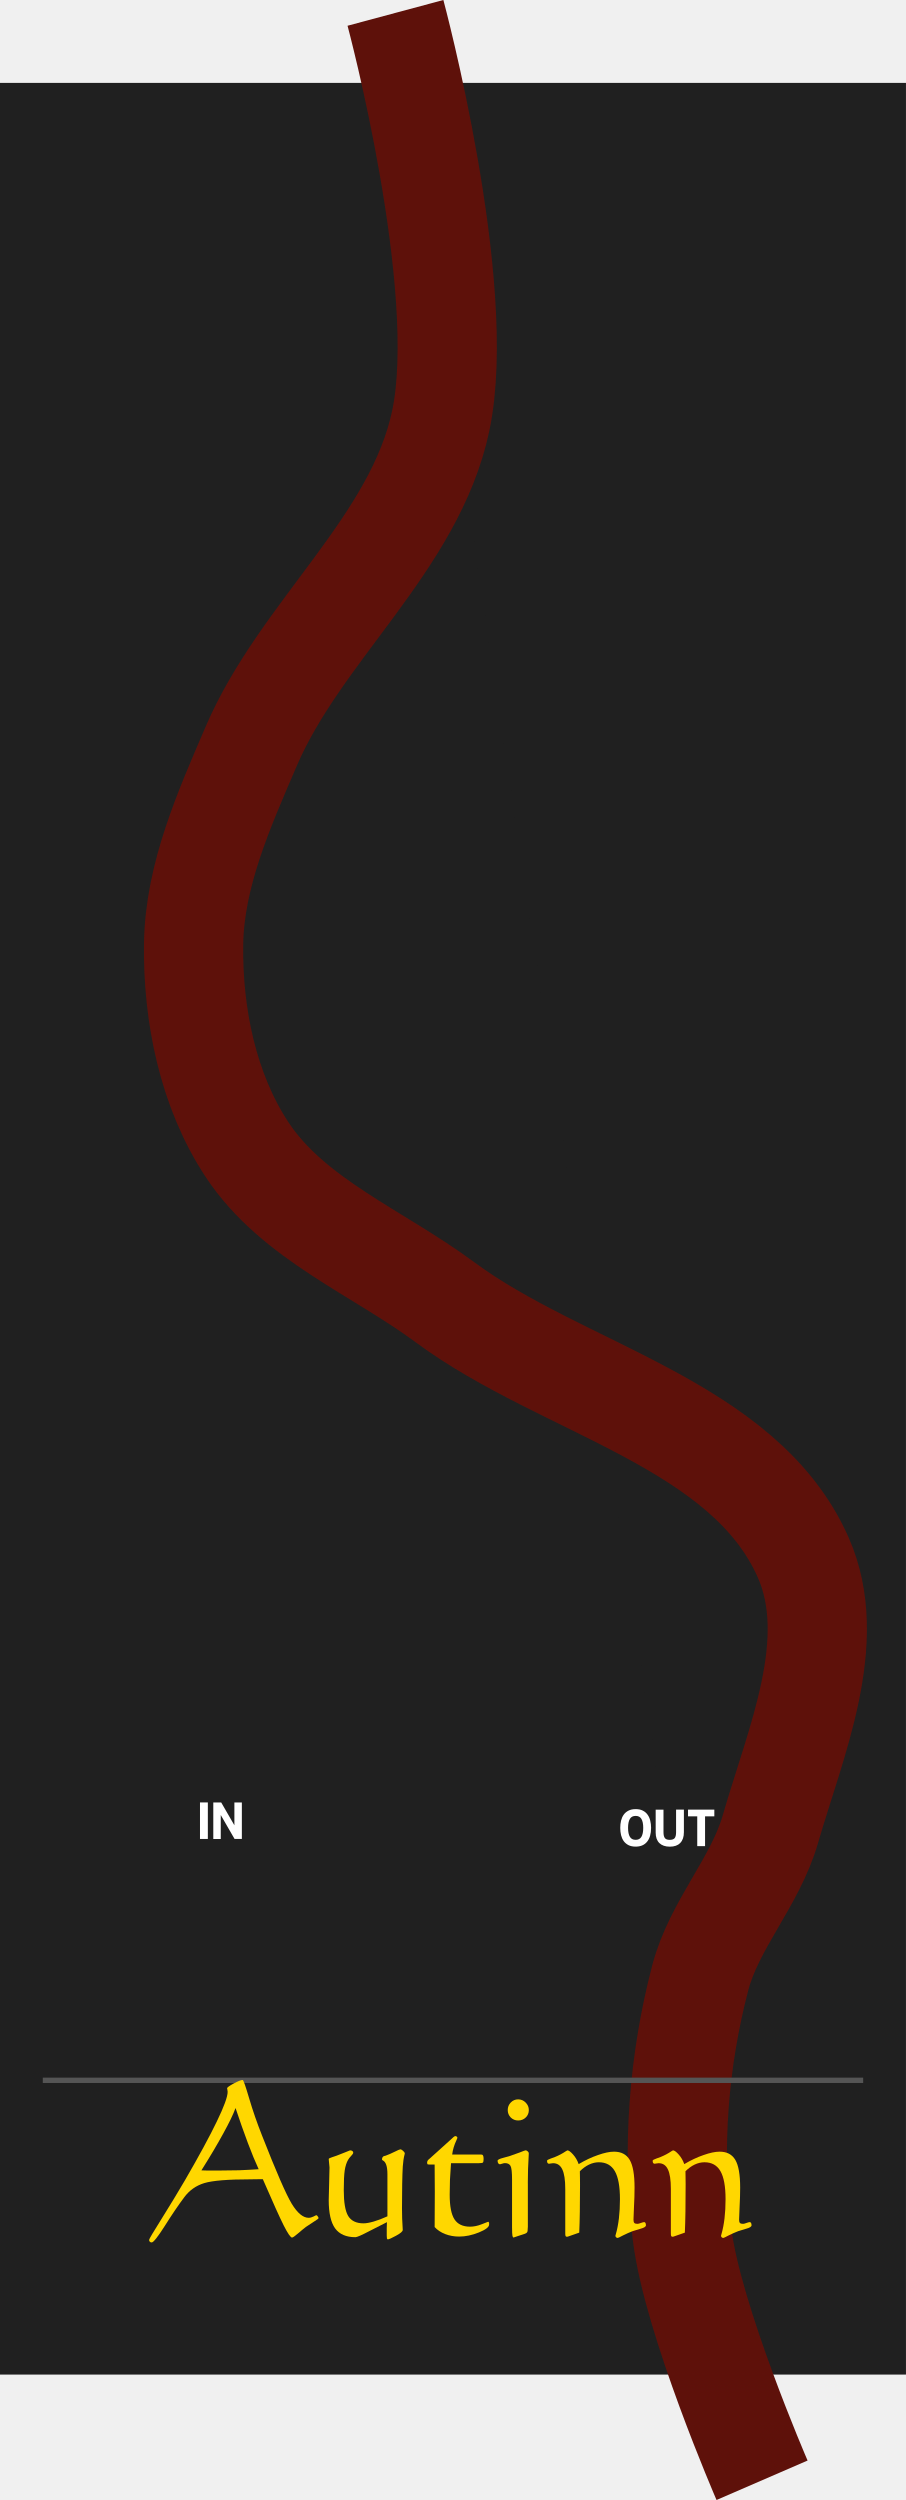
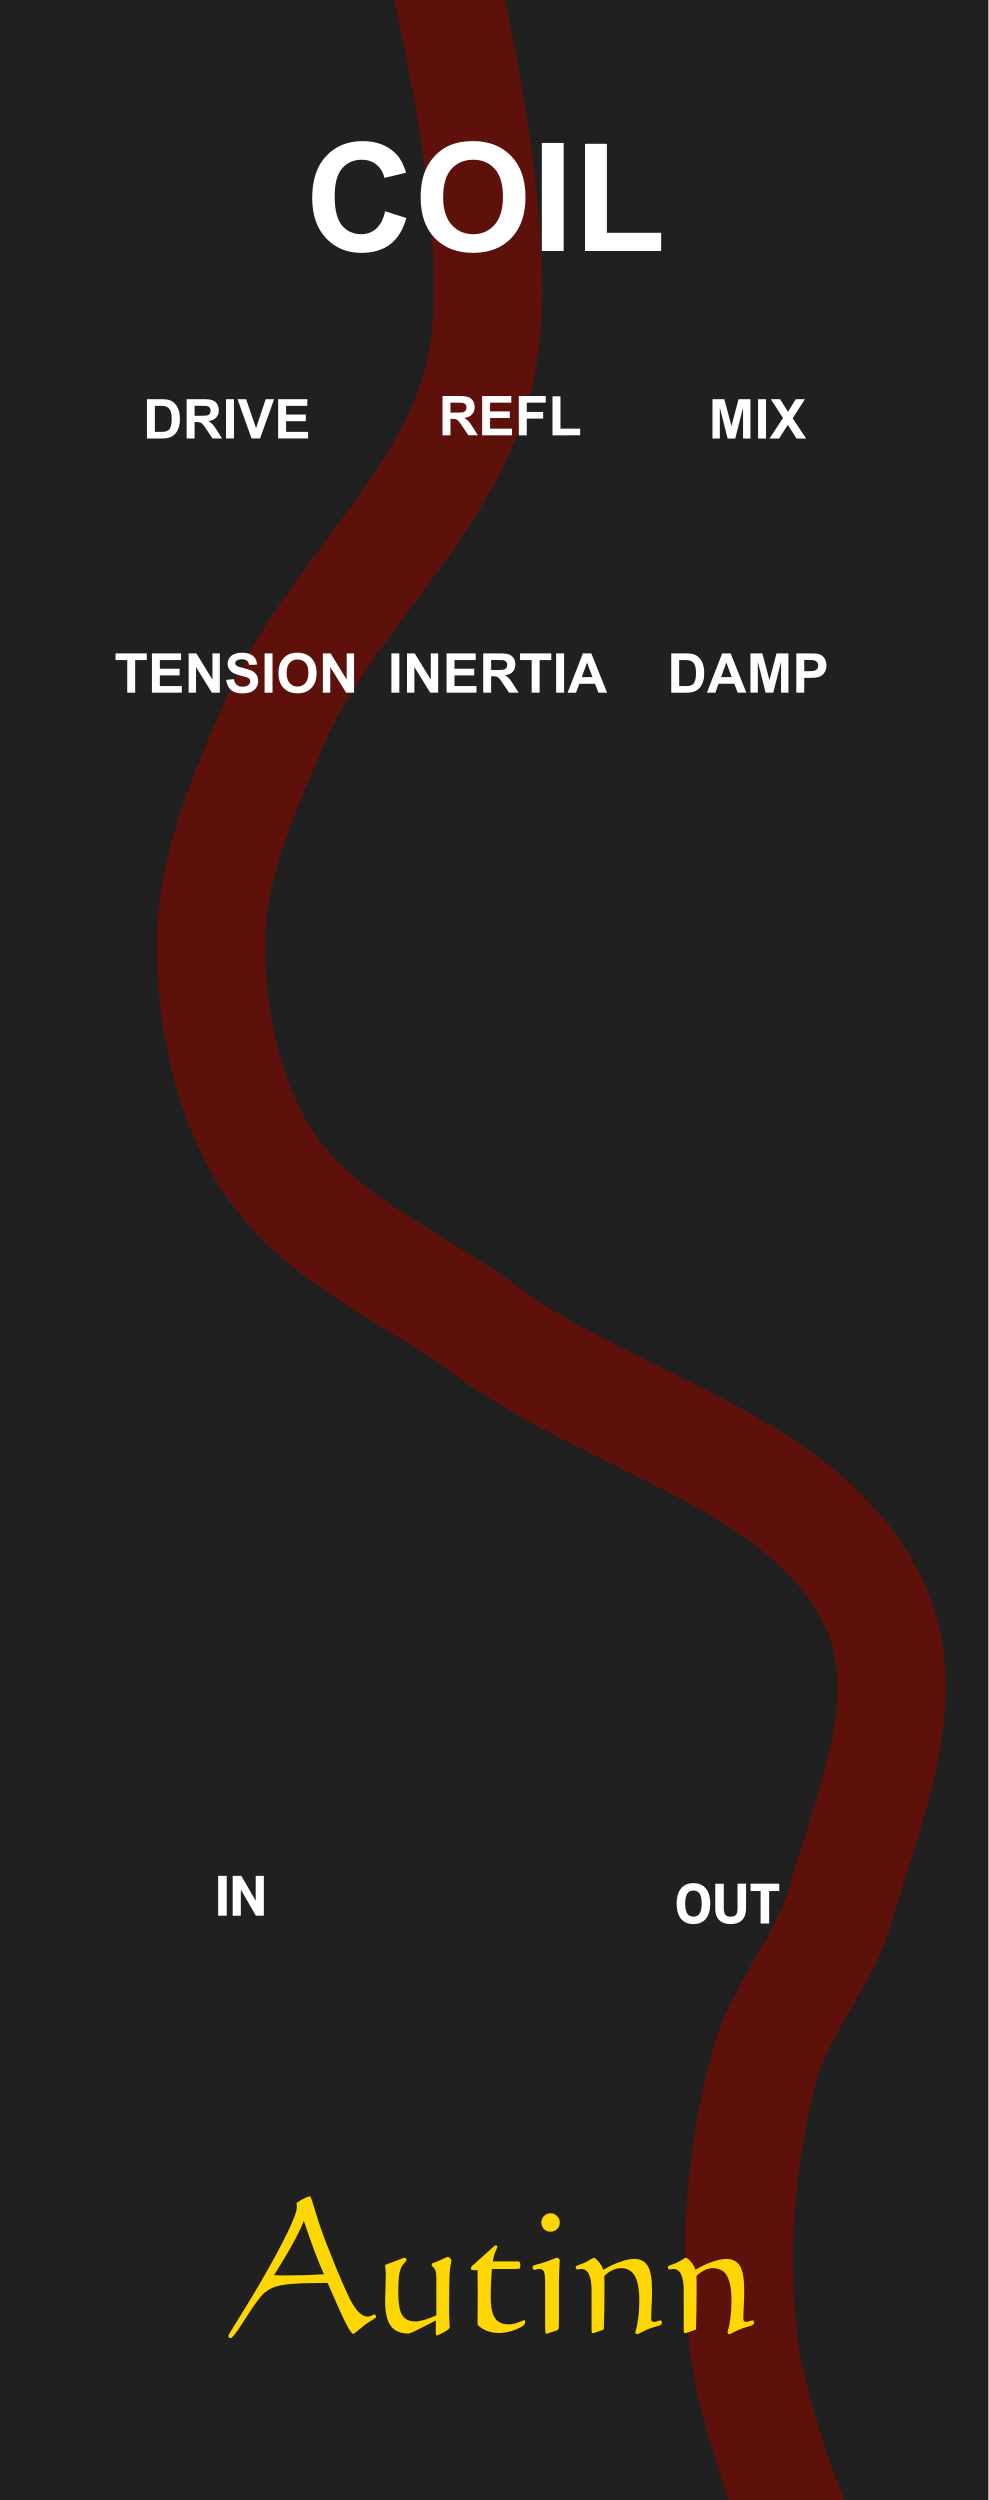
- <svg xmlns="http://www.w3.org/2000/svg" width="50.8mm" height="140.181mm" viewBox="0 0 50.8 140.181" version="1.1" id="svg23">
+ <svg xmlns="http://www.w3.org/2000/svg" width="50.8mm" height="128.5mm" viewBox="0 0 50.8 128.5" version="1.1" id="svg23">
  <defs id="defs23">
    </defs>
-   <rect style="fill:#202020;stroke:none" width="50.8" height="128.5" x="0" y="4.648" id="rect1" />
-   <path style="fill:#202020;stroke:#5e110a;stroke-width:5.564;stroke-dasharray:none;stroke-opacity:1" d="m 42.73,139.075 c 0,0 -3.897,-8.993 -4.484,-13.791 -0.584,-4.772 -0.198,-9.737 1.02,-14.388 0.776,-2.965 3.077,-5.37 3.927,-8.315 1.419,-4.918 3.914,-10.561 1.848,-15.244 C 41.72,79.812 31.553,77.915 24.945,73.016 21.197,70.238 16.432,68.363 13.858,64.47 11.665,61.153 10.797,56.899 10.856,52.922 c 0.057,-3.849 1.715,-7.549 3.234,-11.087 2.777,-6.467 9.169,-11.361 10.625,-18.247 1.586,-7.503 -2.541,-22.866 -2.541,-22.866" id="path23" />
-   <line x1="2.4" y1="116.648" x2="48.4" y2="116.648" style="stroke:#555555;stroke-width:0.3" id="line6" />
-   <g transform="matrix(1.568658,0,0,1.568658,6.573265,-332.3651)" id="text3739" style="font-style:normal;font-weight:normal;font-size:7.056px;line-height:1.25;font-family:sans-serif;letter-spacing:0px;word-spacing:0px;fill:#ffd700;fill-opacity:1;stroke:none;stroke-width:0.265" aria-label="Autinn">
+   <rect style="fill:#202020;stroke:none" width="50.8" height="128.5" x="0" y="0" id="rect1" />
+   <path style="fill:#202020;stroke:#5e110a;stroke-width:5.564;stroke-dasharray:none;stroke-opacity:1" d="m 42.73,134.427 c 0,0 -3.897,-8.993 -4.484,-13.791 -0.584,-4.772 -0.198,-9.737 1.02,-14.388 0.776,-2.965 3.077,-5.37 3.927,-8.315 C 44.611,93.015 47.106,87.372 45.04,82.689 41.72,75.163 31.553,73.267 24.945,68.368 21.197,65.589 16.432,63.714 13.858,59.822 11.665,56.504 10.797,52.251 10.856,48.273 c 0.057,-3.849 1.715,-7.549 3.234,-11.087 2.777,-6.467 9.169,-11.361 10.625,-18.247 1.586,-7.503 -2.541,-22.866 -2.541,-22.866" id="path23" />
+   <g transform="matrix(1.254926,0,0,1.254926,10.30863,-246.3034)" id="text3739" style="font-style:normal;font-weight:normal;font-size:7.056px;line-height:1.25;font-family:sans-serif;letter-spacing:0px;word-spacing:0px;fill:#ffd700;fill-opacity:1;stroke:none;stroke-width:0.265" aria-label="Autinn">
    <path id="path4612" style="font-style:normal;font-variant:normal;font-weight:normal;font-stretch:normal;font-family:'Calligraph421 BT';-inkscape-font-specification:'Calligraph421 BT';fill:#ffd700;fill-opacity:1;stroke-width:0.265" d="m 5.056,289.419 q -0.176,-0.379 -0.386,-0.937 -0.21,-0.558 -0.441,-1.251 -0.117,0.327 -0.438,0.909 -0.317,0.582 -0.782,1.319 0.107,0.007 0.224,0.007 0.121,0 0.362,0 0.393,0 0.754,-0.01 0.365,-0.014 0.706,-0.038 z m 0.148,0.355 q -0.1,0 -0.248,0.003 -0.145,0.003 -0.196,0.003 -1.206,0 -1.647,0.134 -0.441,0.134 -0.717,0.506 -0.314,0.42 -0.692,1.02 -0.379,0.596 -0.472,0.596 -0.041,0 -0.065,-0.024 -0.028,-0.024 -0.028,-0.069 0,-0.041 0.448,-0.754 0.448,-0.717 0.837,-1.381 0.754,-1.302 1.137,-2.098 0.386,-0.796 0.386,-1.058 0,-0.034 -0.01,-0.076 -0.01,-0.045 -0.01,-0.052 0,-0.041 0.234,-0.169 0.238,-0.127 0.324,-0.127 0.038,0 0.231,0.658 0.193,0.655 0.462,1.333 0.758,1.936 1.061,2.436 0.307,0.5 0.603,0.5 0.083,0 0.172,-0.045 0.09,-0.048 0.103,-0.048 0.021,0 0.048,0.038 0.031,0.038 0.031,0.069 0,0.021 -0.155,0.117 -0.155,0.097 -0.293,0.193 -0.127,0.097 -0.293,0.241 -0.162,0.141 -0.207,0.141 -0.076,0 -0.293,-0.424 -0.214,-0.424 -0.751,-1.664 z" />
    <path id="path4614" style="font-style:normal;font-variant:normal;font-weight:normal;font-stretch:normal;font-family:'Calligraph421 BT';-inkscape-font-specification:'Calligraph421 BT';fill:#ffd700;fill-opacity:1;stroke-width:0.265" d="m 9.641,291.311 q -0.245,0.121 -0.61,0.31 -0.431,0.227 -0.517,0.227 -0.496,0 -0.727,-0.317 -0.227,-0.317 -0.227,-1.009 0,-0.169 0.014,-0.558 0.014,-0.393 0.014,-0.613 0,-0.048 -0.014,-0.145 -0.014,-0.1 -0.014,-0.152 0,-0.028 0.121,-0.065 0.096,-0.031 0.162,-0.055 0.152,-0.055 0.307,-0.121 0.158,-0.069 0.172,-0.069 0.052,0 0.083,0.024 0.031,0.021 0.031,0.059 0,0.041 -0.076,0.117 -0.072,0.076 -0.107,0.138 -0.083,0.141 -0.121,0.376 -0.034,0.234 -0.034,0.71 0,0.658 0.158,0.923 0.162,0.262 0.548,0.262 0.141,0 0.365,-0.065 0.227,-0.066 0.489,-0.186 v -1.512 q 0,-0.403 -0.162,-0.486 -0.031,-0.014 -0.031,-0.028 0,-0.11 0.083,-0.131 0.024,-0.003 0.045,-0.01 0.152,-0.055 0.324,-0.141 0.172,-0.086 0.2,-0.086 0.045,0 0.103,0.055 0.059,0.055 0.059,0.093 0,0.003 -0.007,0.031 -0.048,0.179 -0.065,0.438 -0.014,0.238 -0.021,0.63 -0.007,0.389 -0.007,0.865 0,0.369 0.024,0.706 0.003,0.052 0.003,0.062 0,0.079 -0.238,0.207 -0.238,0.131 -0.296,0.131 -0.021,0 -0.031,-0.031 -0.007,-0.028 -0.007,-0.097 v -0.103 q 0,-0.076 0,-0.172 0.003,-0.097 0.007,-0.21 z" />
    <path id="path4616" style="font-style:normal;font-variant:normal;font-weight:normal;font-stretch:normal;font-family:'Calligraph421 BT';-inkscape-font-specification:'Calligraph421 BT';fill:#ffd700;fill-opacity:1;stroke-width:0.265" d="m 11.346,291.486 q 0.003,-0.307 0.003,-0.603 0.003,-0.296 0.003,-0.658 0,-0.217 -0.003,-0.462 0,-0.245 -0.003,-0.513 h -0.196 q -0.045,0 -0.059,-0.01 -0.01,-0.014 -0.014,-0.059 0.003,-0.072 0.062,-0.117 0.021,-0.017 0.028,-0.024 l 0.799,-0.72 q 0.055,-0.055 0.079,-0.069 0.024,-0.017 0.048,-0.017 0.024,0 0.045,0.021 0.021,0.017 0.021,0.045 0,0.01 -0.034,0.083 -0.121,0.255 -0.152,0.51 h 1.037 q 0.048,0 0.065,0.034 0.021,0.034 0.021,0.121 0,0.103 -0.024,0.131 -0.024,0.024 -0.158,0.024 h -0.982 q -0.024,0.303 -0.038,0.589 -0.01,0.282 -0.01,0.537 0,0.613 0.169,0.878 0.172,0.265 0.558,0.265 0.2,0 0.417,-0.086 0.217,-0.09 0.231,-0.09 0.014,0 0.024,0.017 0.01,0.014 0.01,0.031 v 0.052 q 0,0.134 -0.365,0.282 -0.365,0.148 -0.706,0.148 -0.269,0 -0.5,-0.09 -0.231,-0.09 -0.376,-0.251 z" />
    <path id="path4618" style="font-style:normal;font-variant:normal;font-weight:normal;font-stretch:normal;font-family:'Calligraph421 BT';-inkscape-font-specification:'Calligraph421 BT';fill:#ffd700;fill-opacity:1;stroke-width:0.265" d="m 14.678,289.922 v 1.557 q 0,0.048 -0.007,0.103 0,0.014 0,0.017 0,0.048 -0.024,0.079 -0.021,0.028 -0.076,0.048 -0.124,0.041 -0.262,0.086 -0.138,0.048 -0.141,0.048 -0.028,0 -0.041,-0.062 -0.014,-0.062 -0.014,-0.314 v -1.698 q 0,-0.389 -0.055,-0.486 -0.055,-0.1 -0.2,-0.1 -0.038,0 -0.1,0.021 -0.059,0.021 -0.076,0.021 -0.038,0 -0.062,-0.035 -0.024,-0.034 -0.024,-0.093 0.003,-0.052 0.203,-0.103 0.141,-0.034 0.234,-0.065 0.169,-0.055 0.355,-0.127 0.186,-0.076 0.21,-0.076 0.034,0 0.072,0.034 0.041,0.034 0.041,0.069 0,0.014 -0.003,0.083 -0.031,0.479 -0.031,0.992 z m -0.348,-3.001 q 0.158,0 0.269,0.114 0.114,0.114 0.114,0.269 0,0.158 -0.11,0.265 -0.11,0.107 -0.272,0.107 -0.155,0 -0.265,-0.107 -0.107,-0.11 -0.107,-0.265 0,-0.158 0.107,-0.269 0.11,-0.114 0.265,-0.114 z" />
    <path id="path4620" style="font-style:normal;font-variant:normal;font-weight:normal;font-stretch:normal;font-family:'Calligraph421 BT';-inkscape-font-specification:'Calligraph421 BT';fill:#ffd700;fill-opacity:1;stroke-width:0.265" d="m 16.015,291.707 v -1.581 q 0,-0.486 -0.107,-0.703 -0.103,-0.22 -0.331,-0.22 -0.031,0 -0.079,0.01 -0.045,0.01 -0.062,0.01 -0.034,0 -0.055,-0.028 -0.017,-0.028 -0.017,-0.079 0,-0.034 0.131,-0.079 0.096,-0.031 0.152,-0.055 0.21,-0.086 0.389,-0.207 0.048,-0.031 0.055,-0.031 0.072,0 0.203,0.148 0.131,0.145 0.2,0.344 0.348,-0.207 0.689,-0.324 0.341,-0.121 0.575,-0.121 0.389,0 0.562,0.296 0.172,0.293 0.172,0.989 0,0.32 -0.021,0.706 -0.017,0.386 -0.017,0.441 0,0.086 0.031,0.117 0.031,0.031 0.11,0.031 0.041,0 0.121,-0.031 0.083,-0.031 0.121,-0.031 0.028,0 0.045,0.031 0.017,0.031 0.017,0.083 0,0.072 -0.196,0.124 -0.165,0.045 -0.282,0.086 -0.169,0.066 -0.341,0.152 -0.169,0.09 -0.189,0.09 -0.034,0 -0.059,-0.024 -0.024,-0.021 -0.024,-0.055 0,-0.007 0.014,-0.052 0.148,-0.51 0.148,-1.254 0,-0.686 -0.183,-1.003 -0.183,-0.317 -0.572,-0.317 -0.176,0 -0.351,0.083 -0.172,0.083 -0.327,0.238 0,0.048 0.003,0.203 0.003,0.152 0.003,0.255 0,0.527 -0.007,0.978 -0.007,0.448 -0.021,0.758 l -0.403,0.141 q -0.003,0 -0.014,0.003 -0.01,0.003 -0.028,0.003 -0.031,0 -0.045,-0.028 -0.01,-0.028 -0.01,-0.1 z" />
    <path id="path4622" style="font-style:normal;font-variant:normal;font-weight:normal;font-stretch:normal;font-family:'Calligraph421 BT';-inkscape-font-specification:'Calligraph421 BT';fill:#ffd700;fill-opacity:1;stroke-width:0.265" d="m 19.79,291.707 v -1.581 q 0,-0.486 -0.107,-0.703 -0.103,-0.22 -0.331,-0.22 -0.031,0 -0.079,0.01 -0.045,0.01 -0.062,0.01 -0.034,0 -0.055,-0.028 -0.017,-0.028 -0.017,-0.079 0,-0.034 0.131,-0.079 0.096,-0.031 0.152,-0.055 0.21,-0.086 0.389,-0.207 0.048,-0.031 0.055,-0.031 0.072,0 0.203,0.148 0.131,0.145 0.2,0.344 0.348,-0.207 0.689,-0.324 0.341,-0.121 0.575,-0.121 0.389,0 0.562,0.296 0.172,0.293 0.172,0.989 0,0.32 -0.021,0.706 -0.017,0.386 -0.017,0.441 0,0.086 0.031,0.117 0.031,0.031 0.11,0.031 0.041,0 0.121,-0.031 0.083,-0.031 0.121,-0.031 0.028,0 0.045,0.031 0.017,0.031 0.017,0.083 0,0.072 -0.196,0.124 -0.165,0.045 -0.282,0.086 -0.169,0.066 -0.341,0.152 -0.169,0.09 -0.189,0.09 -0.034,0 -0.059,-0.024 -0.024,-0.021 -0.024,-0.055 0,-0.007 0.014,-0.052 0.148,-0.51 0.148,-1.254 0,-0.686 -0.183,-1.003 -0.183,-0.317 -0.572,-0.317 -0.176,0 -0.351,0.083 -0.172,0.083 -0.327,0.238 0,0.048 0.003,0.203 0.003,0.152 0.003,0.255 0,0.527 -0.007,0.978 -0.007,0.448 -0.021,0.758 l -0.403,0.141 q -0.003,0 -0.014,0.003 -0.01,0.003 -0.028,0.003 -0.031,0 -0.045,-0.028 -0.01,-0.028 -0.01,-0.1 z" />
  </g>
-   <text xml:space="preserve" style="font-weight:bold;font-size:5.644px;font-family:sans-serif;-inkscape-font-specification:'sans-serif Bold';writing-mode:lr-tb;direction:ltr;fill:#202020;stroke:#5e110a;stroke-width:5.564;stroke-dasharray:none;stroke-opacity:1" x="16.169" y="15.754" id="text24">
-     <tspan id="tspan24" style="stroke-width:5.564" x="16.169" y="15.754" />
+   <text xml:space="preserve" style="font-weight:bold;font-size:5.644px;font-family:sans-serif;-inkscape-font-specification:'sans-serif Bold';writing-mode:lr-tb;direction:ltr;fill:#202020;stroke:#5e110a;stroke-width:5.564;stroke-dasharray:none;stroke-opacity:1" x="16.169" y="11.106" id="text24">
+     <tspan id="tspan24" style="stroke-width:5.564" x="16.169" y="11.106" />
  </text>
-   <g aria-label="IN" style="font-style:normal;font-variant:normal;font-weight:500;font-stretch:normal;font-size:2.117px;line-height:1.25;font-family:OldSansBlack;-inkscape-font-specification:'OldSansBlack, Medium';font-variant-ligatures:normal;font-variant-position:normal;font-variant-caps:normal;font-variant-numeric:normal;font-variant-alternates:normal;font-feature-settings:normal;text-indent:0;text-align:start;text-decoration:none;text-decoration-line:none;text-decoration-style:solid;text-decoration-color:#000000;letter-spacing:0px;word-spacing:0px;text-transform:none;writing-mode:lr-tb;direction:ltr;text-orientation:mixed;dominant-baseline:auto;baseline-shift:baseline;text-anchor:start;white-space:normal;shape-padding:0;vector-effect:none;fill:#ffffff;fill-opacity:1;stroke:none;stroke-width:0.265;stroke-linecap:butt;stroke-linejoin:miter;stroke-miterlimit:4;stroke-dasharray:none;stroke-dashoffset:0;stroke-opacity:1" id="text893" transform="matrix(1.3,0,0,1.3,4.594086,-252.0847)">
+   <g aria-label="IN" style="font-style:normal;font-variant:normal;font-weight:500;font-stretch:normal;font-size:2.117px;line-height:1.25;font-family:OldSansBlack;-inkscape-font-specification:'OldSansBlack, Medium';font-variant-ligatures:normal;font-variant-position:normal;font-variant-caps:normal;font-variant-numeric:normal;font-variant-alternates:normal;font-feature-settings:normal;text-indent:0;text-align:start;text-decoration:none;text-decoration-line:none;text-decoration-style:solid;text-decoration-color:#000000;letter-spacing:0px;word-spacing:0px;text-transform:none;writing-mode:lr-tb;direction:ltr;text-orientation:mixed;dominant-baseline:auto;baseline-shift:baseline;text-anchor:start;white-space:normal;shape-padding:0;vector-effect:none;fill:#ffffff;fill-opacity:1;stroke:none;stroke-width:0.265;stroke-linecap:butt;stroke-linejoin:miter;stroke-miterlimit:4;stroke-dasharray:none;stroke-dashoffset:0;stroke-opacity:1" id="text893" transform="matrix(1.3,0,0,1.3,4.594086,-256.733)">
    <path d="m 5.092,273.23 h 0.339 v -1.575 H 5.092 Z" style="stroke-width:0.265" id="path1716" />
    <path d="m 6.583,273.23 h 0.315 v -1.575 H 6.576 v 0.986 L 6.007,271.656 H 5.666 v 1.575 h 0.322 v -1.033 z" style="stroke-width:0.265" id="path1718" />
  </g>
-   <g aria-label="OUT" style="font-style:normal;font-variant:normal;font-weight:500;font-stretch:normal;font-size:2.117px;line-height:1.25;font-family:OldSansBlack;-inkscape-font-specification:'OldSansBlack, Medium';font-variant-ligatures:normal;font-variant-position:normal;font-variant-caps:normal;font-variant-numeric:normal;font-variant-alternates:normal;font-feature-settings:normal;text-indent:0;text-align:start;text-decoration:none;text-decoration-line:none;text-decoration-style:solid;text-decoration-color:#000000;letter-spacing:0px;word-spacing:0px;text-transform:none;writing-mode:lr-tb;direction:ltr;text-orientation:mixed;dominant-baseline:auto;baseline-shift:baseline;text-anchor:start;white-space:normal;shape-padding:0;vector-effect:none;fill:#ffffff;fill-opacity:1;stroke:none;stroke-width:0.265;stroke-linecap:butt;stroke-linejoin:miter;stroke-miterlimit:4;stroke-dasharray:none;stroke-dashoffset:0;stroke-opacity:1" id="text897" transform="matrix(1.3,0,0,1.3,-1.003615,-251.5685)">
+   <g aria-label="OUT" style="font-style:normal;font-variant:normal;font-weight:500;font-stretch:normal;font-size:2.117px;line-height:1.25;font-family:OldSansBlack;-inkscape-font-specification:'OldSansBlack, Medium';font-variant-ligatures:normal;font-variant-position:normal;font-variant-caps:normal;font-variant-numeric:normal;font-variant-alternates:normal;font-feature-settings:normal;text-indent:0;text-align:start;text-decoration:none;text-decoration-line:none;text-decoration-style:solid;text-decoration-color:#000000;letter-spacing:0px;word-spacing:0px;text-transform:none;writing-mode:lr-tb;direction:ltr;text-orientation:mixed;dominant-baseline:auto;baseline-shift:baseline;text-anchor:start;white-space:normal;shape-padding:0;vector-effect:none;fill:#ffffff;fill-opacity:1;stroke:none;stroke-width:0.265;stroke-linecap:butt;stroke-linejoin:miter;stroke-miterlimit:4;stroke-dasharray:none;stroke-dashoffset:0;stroke-opacity:1" id="text897" transform="matrix(1.3,0,0,1.3,-1.003615,-256.2168)">
    <path d="m 28.686,272.948 q 0.169,-0.21 0.169,-0.593 0,-0.163 -0.036,-0.309 -0.034,-0.148 -0.114,-0.258 -0.078,-0.112 -0.205,-0.176 -0.125,-0.066 -0.309,-0.066 -0.184,0 -0.311,0.066 -0.127,0.064 -0.207,0.176 -0.078,0.11 -0.114,0.258 -0.034,0.146 -0.034,0.309 0,0.163 0.034,0.311 0.036,0.146 0.114,0.258 0.08,0.11 0.207,0.176 0.127,0.064 0.311,0.064 0.324,0 0.495,-0.216 z m -0.25,-0.982 q 0.08,0.131 0.08,0.389 0,0.258 -0.08,0.389 -0.076,0.127 -0.246,0.127 -0.171,0 -0.248,-0.127 -0.08,-0.131 -0.08,-0.389 0,-0.258 0.08,-0.389 0.076,-0.127 0.248,-0.127 0.169,0 0.246,0.127 z" style="stroke-width:0.265" id="path1721" />
    <path d="m 30.113,273.005 q 0.157,-0.159 0.157,-0.459 v -0.978 h -0.337 v 0.974 q 0,0.182 -0.061,0.256 -0.03,0.036 -0.083,0.055 -0.051,0.019 -0.131,0.019 -0.15,0 -0.207,-0.076 -0.061,-0.074 -0.061,-0.258 v -0.969 h -0.337 v 0.993 q 0,0.292 0.159,0.449 0.161,0.155 0.451,0.155 0.294,0 0.451,-0.159 z" style="stroke-width:0.265" id="path1723" />
    <path d="m 31.183,271.858 h 0.4 v -0.29 h -1.135 v 0.29 h 0.398 v 1.285 h 0.337 z" style="stroke-width:0.265" id="path1725" />
  </g>
+   <path style="font-weight:bold;font-size:7.761px;font-family:Arial;-inkscape-font-specification:'Arial Bold';fill:#ffffff;stroke-width:5.564" d="m 19.798,10.86 1.088,0.345 q -0.25,0.91 -0.834,1.353 -0.58,0.44 -1.474,0.44 -1.107,0 -1.819,-0.754 -0.712,-0.758 -0.712,-2.069 0,-1.387 0.716,-2.152 0.716,-0.769 1.883,-0.769 1.019,0 1.656,0.603 0.379,0.356 0.568,1.023 L 19.76,9.143 Q 19.662,8.711 19.347,8.461 19.037,8.211 18.589,8.211 q -0.618,0 -1.004,0.443 -0.383,0.443 -0.383,1.436 0,1.054 0.379,1.501 0.379,0.447 0.985,0.447 0.447,0 0.769,-0.284 0.322,-0.284 0.462,-0.894 z m 1.823,-0.701 q 0,-0.849 0.254,-1.425 0.189,-0.424 0.515,-0.762 0.33,-0.337 0.72,-0.5 0.519,-0.22 1.198,-0.22 1.228,0 1.963,0.762 0.739,0.762 0.739,2.118 0,1.345 -0.731,2.107 -0.731,0.758 -1.955,0.758 -1.239,0 -1.971,-0.754 -0.731,-0.758 -0.731,-2.084 z m 1.156,-0.038 q 0,0.944 0.436,1.432 0.436,0.485 1.107,0.485 0.671,0 1.099,-0.481 0.432,-0.485 0.432,-1.451 0,-0.955 -0.421,-1.425 -0.417,-0.47 -1.11,-0.47 -0.693,0 -1.118,0.477 -0.424,0.474 -0.424,1.432 z m 5.074,2.782 V 7.347 h 1.122 v 5.556 z m 2.221,0 V 7.392 h 1.122 v 4.574 h 2.789 v 0.936 z" id="text1" aria-label="COIL" />
+   <path d="M 7.553,20.518 H 8.299 q 0.252,0 0.384,0.039 0.178,0.052 0.305,0.186 0.127,0.134 0.193,0.328 0.066,0.193 0.066,0.477 0,0.249 -0.062,0.43 -0.076,0.22 -0.216,0.357 -0.106,0.103 -0.287,0.161 -0.135,0.043 -0.361,0.043 H 7.553 Z m 0.408,0.342 v 1.338 h 0.305 q 0.171,0 0.247,-0.019 0.099,-0.025 0.164,-0.084 0.066,-0.059 0.107,-0.194 0.041,-0.136 0.041,-0.371 0,-0.234 -0.041,-0.36 -0.041,-0.125 -0.116,-0.196 -0.074,-0.07 -0.189,-0.095 -0.085,-0.019 -0.335,-0.019 z m 1.633,1.678 v -2.02 h 0.859 q 0.324,0 0.47,0.055 0.147,0.054 0.236,0.193 0.088,0.139 0.088,0.318 0,0.227 -0.134,0.376 -0.134,0.147 -0.4,0.186 0.132,0.077 0.218,0.169 0.087,0.092 0.233,0.328 l 0.247,0.394 h -0.488 l -0.295,-0.44 q -0.157,-0.236 -0.215,-0.296 -0.058,-0.062 -0.123,-0.084 -0.065,-0.023 -0.205,-0.023 h -0.083 v 0.843 z m 0.408,-1.166 h 0.302 q 0.294,0 0.367,-0.025 0.073,-0.025 0.114,-0.085 0.041,-0.061 0.041,-0.152 0,-0.102 -0.055,-0.164 -0.054,-0.063 -0.153,-0.08 -0.05,-0.007 -0.298,-0.007 h -0.318 z m 1.616,1.166 v -2.02 h 0.408 v 2.02 z m 1.312,0 -0.722,-2.02 h 0.442 l 0.511,1.495 0.495,-1.495 h 0.433 l -0.723,2.02 z m 1.367,0 v -2.02 h 1.498 v 0.342 H 14.706 v 0.448 h 1.014 v 0.34 H 14.706 v 0.55 h 1.129 v 0.34 z" id="text2" style="font-weight:bold;font-size:2.822px;font-family:Arial;-inkscape-font-specification:'Arial Bold';fill:#ffffff;stroke-width:5.564" aria-label="DRIVE" />
+   <path d="m 22.745,22.375 v -2.02 h 0.859 q 0.324,0 0.47,0.055 0.147,0.054 0.236,0.193 0.088,0.139 0.088,0.318 0,0.227 -0.134,0.376 -0.134,0.147 -0.4,0.186 0.132,0.077 0.218,0.169 0.087,0.092 0.233,0.328 l 0.247,0.394 h -0.488 l -0.295,-0.44 q -0.157,-0.236 -0.215,-0.296 -0.058,-0.062 -0.123,-0.084 -0.065,-0.023 -0.205,-0.023 h -0.083 v 0.843 z m 0.408,-1.166 h 0.302 q 0.294,0 0.367,-0.025 0.073,-0.025 0.114,-0.085 0.041,-0.061 0.041,-0.152 0,-0.102 -0.055,-0.164 -0.054,-0.063 -0.153,-0.08 -0.05,-0.007 -0.298,-0.007 h -0.318 z m 1.629,1.166 v -2.02 h 1.498 v 0.342 h -1.09 v 0.448 h 1.014 v 0.34 h -1.014 v 0.55 h 1.129 v 0.34 z m 1.885,0 v -2.02 h 1.385 v 0.342 h -0.977 v 0.478 h 0.843 v 0.342 h -0.843 v 0.859 z m 1.732,0 v -2.004 h 0.408 v 1.663 h 1.014 v 0.34 z" id="text3" style="font-weight:bold;font-size:2.822px;font-family:Arial;-inkscape-font-specification:'Arial Bold';fill:#ffffff;stroke-width:5.564" aria-label="REFL" />
+   <path d="m 36.621,22.539 v -2.02 h 0.61 l 0.367,1.378 0.362,-1.378 h 0.612 v 2.02 h -0.379 v -1.59 l -0.401,1.59 h -0.393 l -0.4,-1.59 v 1.59 z m 2.344,0 v -2.02 h 0.408 v 2.02 z m 0.591,0 0.69,-1.054 -0.626,-0.966 h 0.477 l 0.405,0.649 0.397,-0.649 h 0.473 l -0.628,0.981 0.69,1.039 H 40.942 l -0.448,-0.699 -0.449,0.699 z" id="text4" style="font-weight:bold;font-size:2.822px;font-family:Arial;-inkscape-font-specification:'Arial Bold';fill:#ffffff;stroke-width:5.564" aria-label="MIX" />
+   <path d="M 6.54,35.604 V 33.926 H 5.94 V 33.584 H 7.546 V 33.926 H 6.948 v 1.678 z m 1.269,0 V 33.584 H 9.307 V 33.926 H 8.217 v 0.448 H 9.231 v 0.34 H 8.217 v 0.55 h 1.129 v 0.34 z m 1.887,0 v -2.02 h 0.397 l 0.827,1.349 v -1.349 h 0.379 v 2.02 h -0.409 l -0.814,-1.317 v 1.317 z m 1.931,-0.657 0.397,-0.039 q 0.036,0.2 0.145,0.294 0.11,0.094 0.296,0.094 0.197,0 0.296,-0.083 0.101,-0.084 0.101,-0.196 0,-0.072 -0.043,-0.121 -0.041,-0.051 -0.146,-0.088 -0.072,-0.025 -0.327,-0.088 -0.328,-0.081 -0.46,-0.2 -0.186,-0.167 -0.186,-0.407 0,-0.154 0.087,-0.288 0.088,-0.135 0.252,-0.205 0.165,-0.07 0.398,-0.07 0.38,0 0.572,0.167 0.193,0.167 0.203,0.445 l -0.408,0.018 q -0.026,-0.156 -0.113,-0.223 -0.085,-0.069 -0.258,-0.069 -0.178,0 -0.278,0.073 -0.065,0.047 -0.065,0.125 0,0.072 0.061,0.123 0.077,0.065 0.375,0.135 0.298,0.07 0.44,0.146 0.143,0.074 0.223,0.205 0.081,0.13 0.081,0.321 0,0.174 -0.096,0.325 -0.096,0.152 -0.273,0.226 -0.176,0.073 -0.44,0.073 -0.383,0 -0.588,-0.176 -0.205,-0.178 -0.245,-0.517 z m 1.973,0.657 v -2.02 h 0.408 v 2.02 z m 0.714,-0.998 q 0,-0.309 0.092,-0.518 0.069,-0.154 0.187,-0.277 0.12,-0.123 0.262,-0.182 0.189,-0.08 0.435,-0.08 0.446,0 0.714,0.277 0.269,0.277 0.269,0.77 0,0.489 -0.266,0.766 -0.266,0.276 -0.711,0.276 -0.451,0 -0.717,-0.274 -0.266,-0.276 -0.266,-0.758 z m 0.42,-0.014 q 0,0.343 0.158,0.521 0.158,0.176 0.402,0.176 0.244,0 0.4,-0.175 0.157,-0.176 0.157,-0.528 0,-0.347 -0.153,-0.518 -0.152,-0.171 -0.404,-0.171 -0.252,0 -0.407,0.174 -0.154,0.172 -0.154,0.521 z m 1.862,1.011 v -2.02 h 0.397 l 0.827,1.349 v -1.349 h 0.379 v 2.02 h -0.409 l -0.814,-1.317 v 1.317 z" id="text5" style="font-weight:bold;font-size:2.822px;font-family:Arial;-inkscape-font-specification:'Arial Bold';fill:#ffffff;stroke-width:5.564" aria-label="TENSION" />
+   <path d="m 20.118,35.604 v -2.02 h 0.408 v 2.02 z m 0.801,0 v -2.02 h 0.397 l 0.827,1.349 v -1.349 h 0.379 v 2.02 h -0.409 l -0.814,-1.317 v 1.317 z m 2.034,0 v -2.02 h 1.498 v 0.342 h -1.09 v 0.448 h 1.014 v 0.34 h -1.014 v 0.55 h 1.129 v 0.34 z m 1.884,0 v -2.02 h 0.859 q 0.324,0 0.47,0.055 0.147,0.054 0.236,0.193 0.088,0.139 0.088,0.318 0,0.227 -0.134,0.376 -0.134,0.147 -0.4,0.186 0.132,0.077 0.218,0.169 0.087,0.092 0.233,0.328 l 0.247,0.394 h -0.488 l -0.295,-0.44 q -0.157,-0.236 -0.215,-0.296 -0.058,-0.062 -0.123,-0.084 -0.065,-0.023 -0.205,-0.023 h -0.083 v 0.843 z m 0.408,-1.166 h 0.302 q 0.294,0 0.367,-0.025 0.073,-0.025 0.114,-0.085 0.041,-0.061 0.041,-0.152 0,-0.102 -0.055,-0.164 -0.054,-0.063 -0.153,-0.08 -0.05,-0.007 -0.298,-0.007 h -0.318 z m 2.084,1.166 v -1.678 h -0.599 v -0.342 h 1.605 v 0.342 h -0.598 v 1.678 z m 1.257,0 v -2.02 h 0.408 v 2.02 z m 2.618,0 H 30.76 L 30.583,35.146 h -0.808 l -0.167,0.459 h -0.433 l 0.787,-2.02 h 0.431 z m -0.751,-0.799 -0.278,-0.75 -0.273,0.75 z" id="text6" style="font-weight:bold;font-size:2.822px;font-family:Arial;-inkscape-font-specification:'Arial Bold';fill:#ffffff;stroke-width:5.564" aria-label="INERTIA" />
+   <path d="m 34.502,33.584 h 0.746 q 0.252,0 0.384,0.039 0.178,0.052 0.305,0.186 0.127,0.134 0.193,0.328 0.066,0.193 0.066,0.477 0,0.249 -0.062,0.43 -0.076,0.22 -0.216,0.357 -0.106,0.103 -0.287,0.161 -0.135,0.043 -0.361,0.043 H 34.502 Z m 0.408,0.342 v 1.338 h 0.305 q 0.171,0 0.247,-0.019 0.099,-0.025 0.164,-0.084 0.066,-0.059 0.107,-0.194 0.041,-0.136 0.041,-0.371 0,-0.234 -0.041,-0.36 -0.041,-0.125 -0.116,-0.196 -0.074,-0.07 -0.189,-0.095 -0.085,-0.019 -0.335,-0.019 z m 3.453,1.678 h -0.444 l -0.176,-0.459 h -0.808 l -0.167,0.459 h -0.433 l 0.787,-2.02 h 0.431 z m -0.751,-0.799 -0.278,-0.75 -0.273,0.75 z m 0.962,0.799 v -2.02 h 0.61 l 0.367,1.378 0.362,-1.378 h 0.612 v 2.02 h -0.379 v -1.59 l -0.401,1.59 H 39.352 l -0.4,-1.59 v 1.59 z m 2.356,0 V 33.584 H 41.585 q 0.372,0 0.485,0.03 0.174,0.045 0.291,0.198 0.117,0.152 0.117,0.393 0,0.186 -0.068,0.313 -0.068,0.127 -0.172,0.2 -0.103,0.072 -0.211,0.095 -0.146,0.029 -0.423,0.029 h -0.266 v 0.762 z m 0.408,-1.678 v 0.573 h 0.223 q 0.241,0 0.322,-0.032 0.081,-0.032 0.127,-0.099 0.047,-0.068 0.047,-0.157 0,-0.11 -0.065,-0.182 -0.065,-0.072 -0.164,-0.09 -0.073,-0.014 -0.294,-0.014 z" id="text7" style="font-weight:bold;font-size:2.822px;font-family:Arial;-inkscape-font-specification:'Arial Bold';fill:#ffffff;stroke-width:5.564" aria-label="DAMP" />
</svg>
